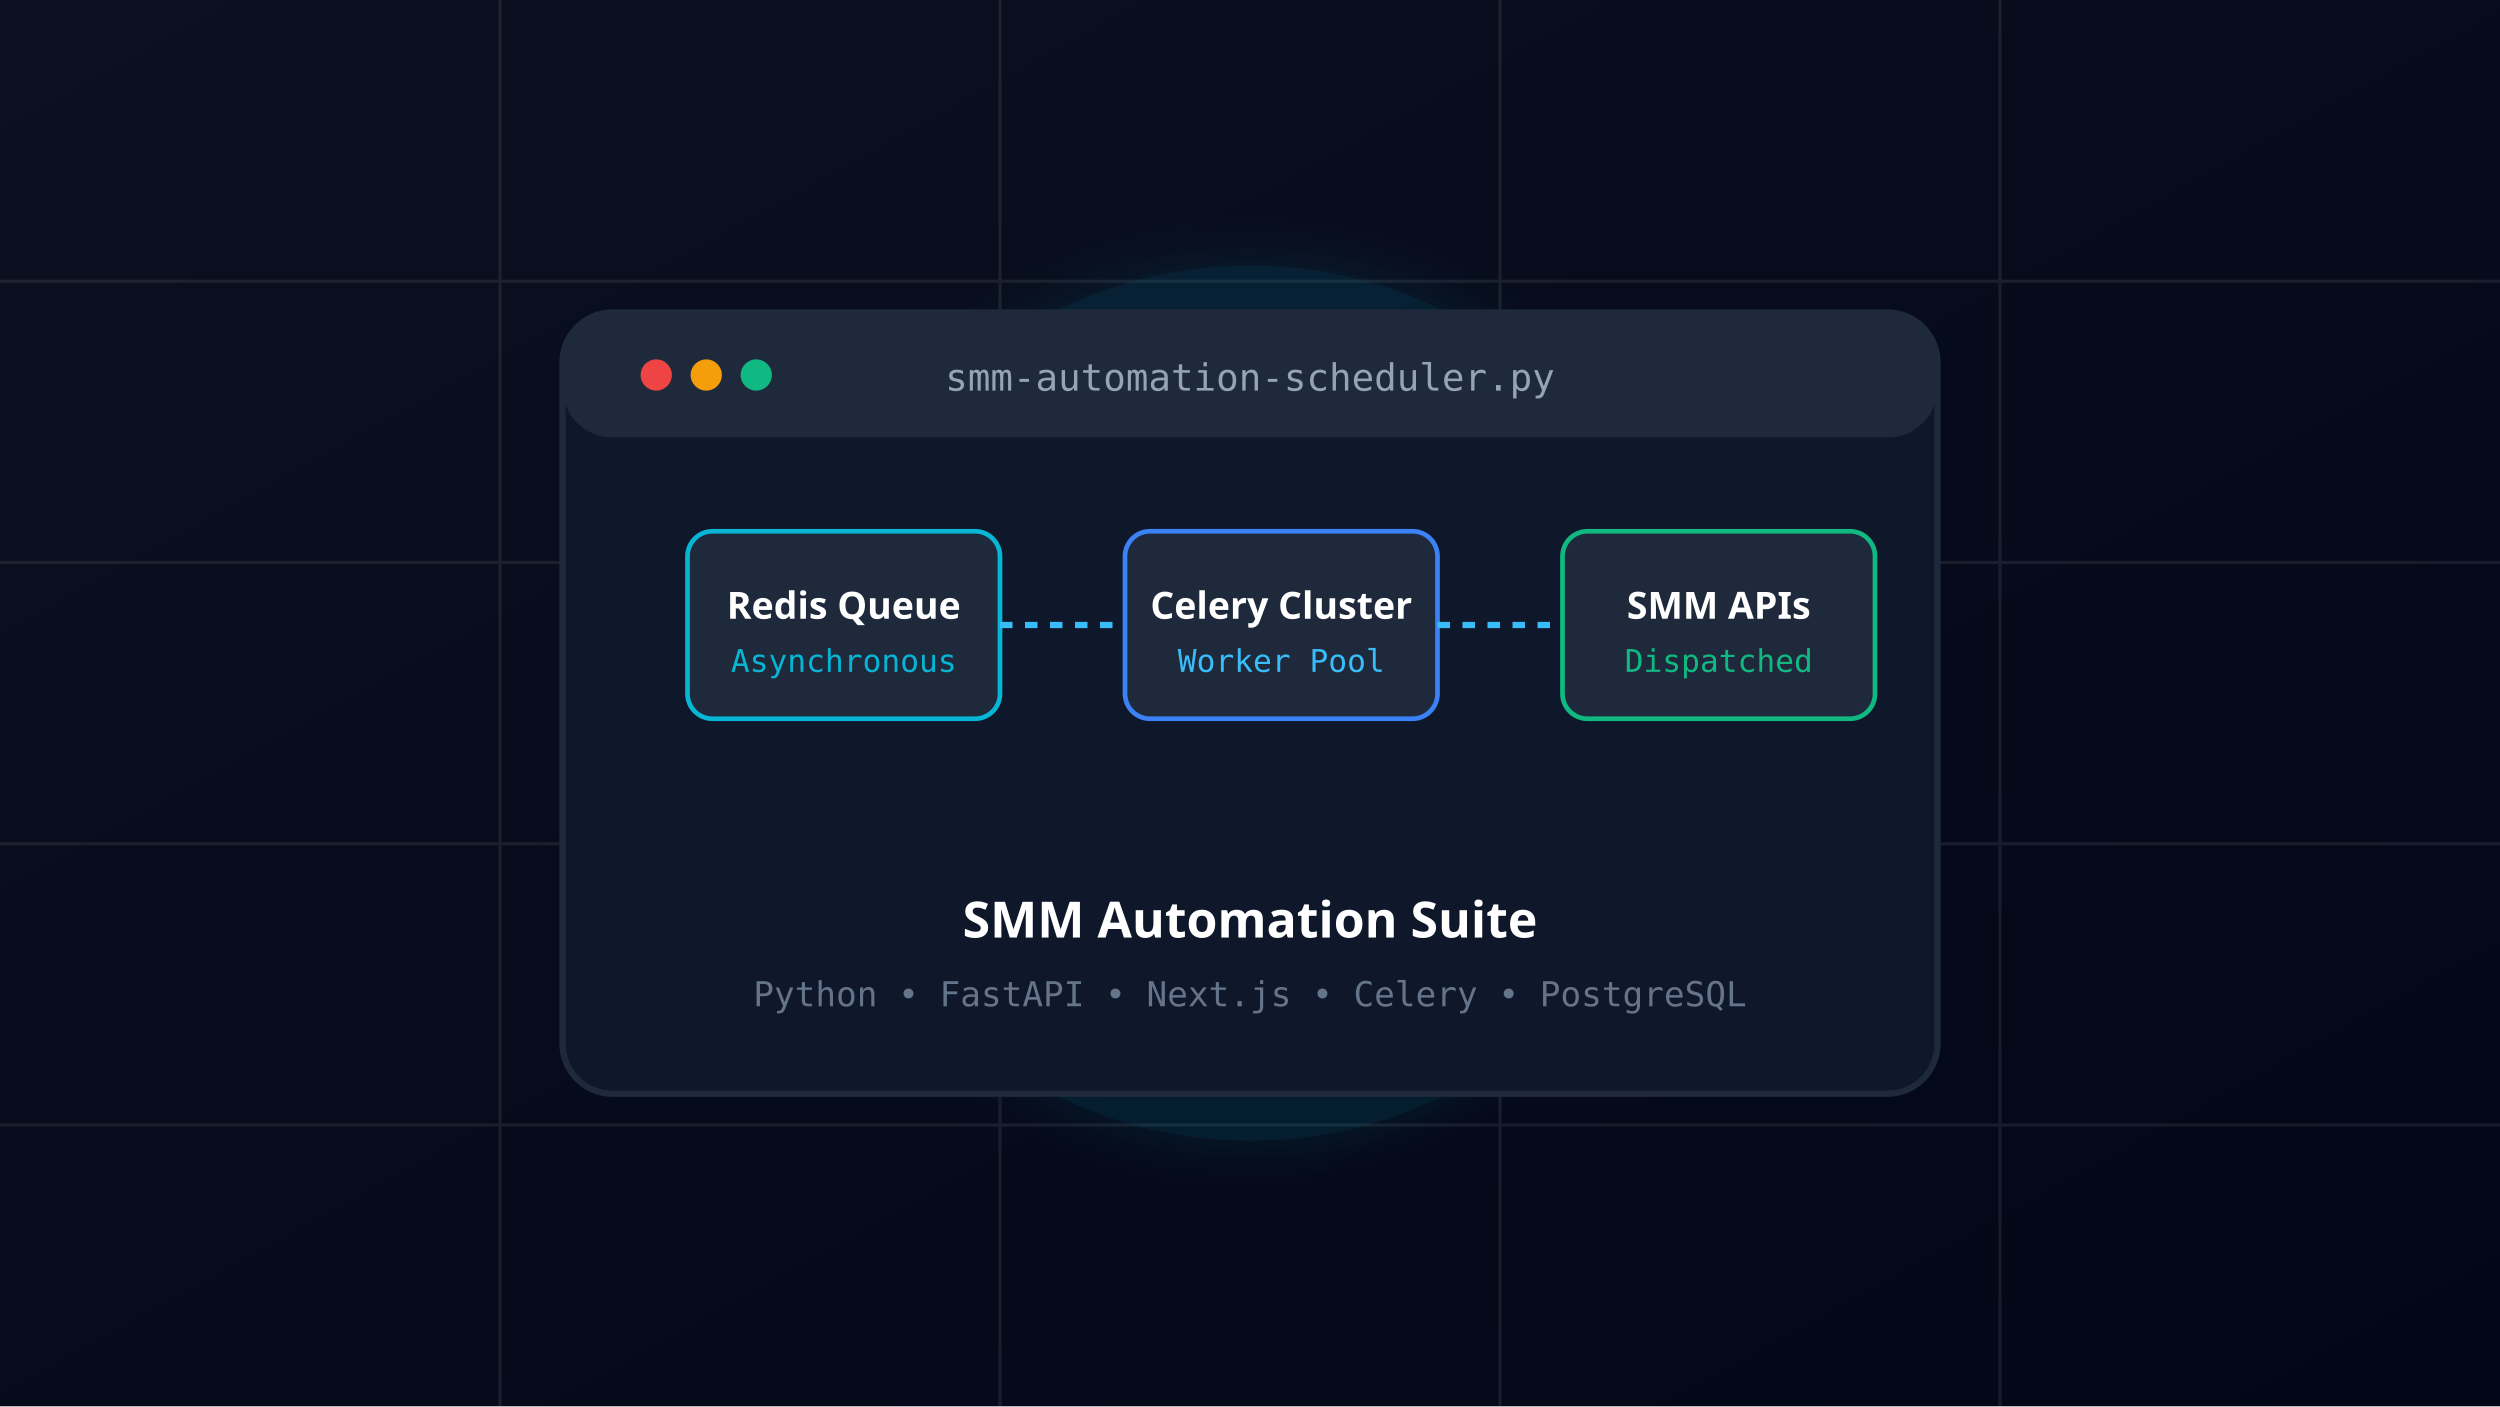
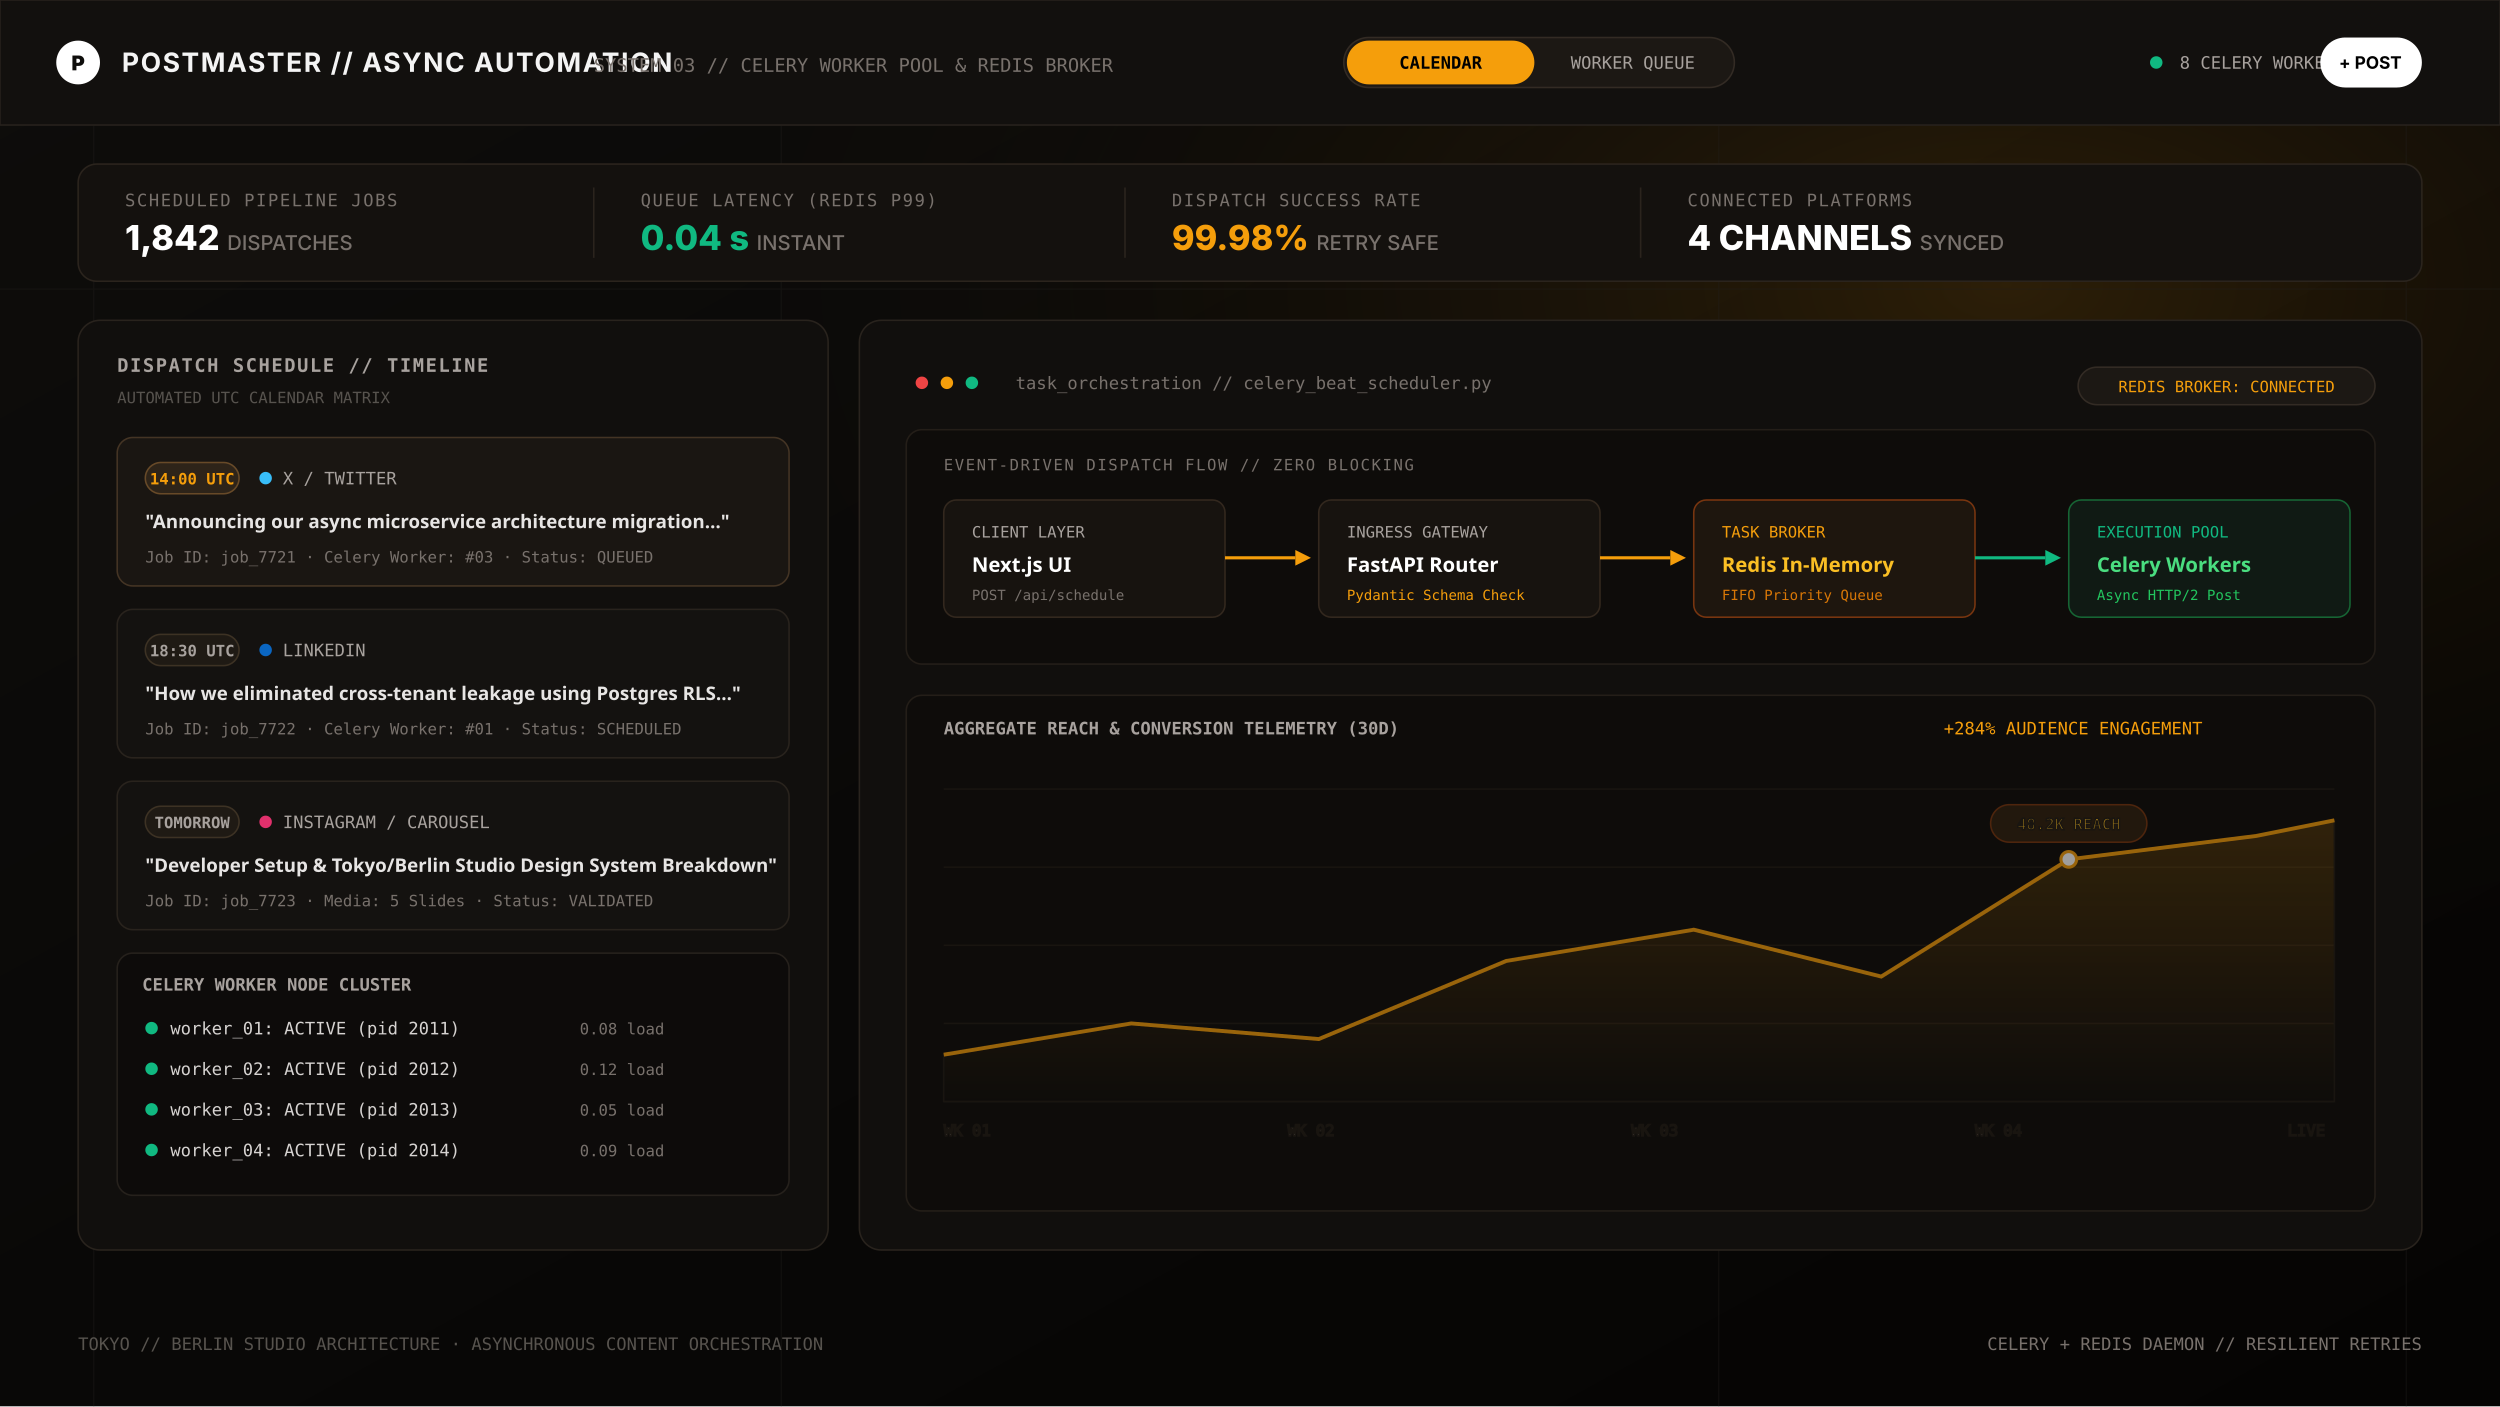
- <svg xmlns="http://www.w3.org/2000/svg" viewBox="0 0 800 450" width="100%" height="100%">
+ <svg xmlns="http://www.w3.org/2000/svg" viewBox="0 0 1600 900" width="100%" height="100%">
  <defs>
-     <linearGradient id="bg" x1="0%" y1="0%" x2="100%" y2="100%">
-       <stop offset="0%" stop-color="#0b1120" />
-       <stop offset="100%" stop-color="#020617" />
+     <linearGradient id="smm-bg" x1="0%" y1="0%" x2="100%" y2="100%">
+       <stop offset="0%" stop-color="#0E0D0B" />
+       <stop offset="50%" stop-color="#090807" />
+       <stop offset="100%" stop-color="#050403" />
    </linearGradient>
-     <linearGradient id="accent" x1="0%" y1="0%" x2="100%" y2="0%">
-       <stop offset="0%" stop-color="#06b6d4" />
-       <stop offset="100%" stop-color="#3b82f6" />
+     <radialGradient id="smm-glow" cx="80%" cy="20%" r="55%">
+       <stop offset="0%" stop-color="rgba(245, 158, 11, 0.15)" />
+       <stop offset="100%" stop-color="rgba(0,0,0,0)" />
+     </radialGradient>
+     <linearGradient id="smm-chart" x1="0%" y1="0%" x2="0%" y2="100%">
+       <stop offset="0%" stop-color="rgba(245, 158, 11, 0.25)" />
+       <stop offset="100%" stop-color="rgba(245, 158, 11, 0.0)" />
    </linearGradient>
-     <filter id="glow">
-       <feGaussianBlur stdDeviation="8" result="coloredBlur" />
-       <feMerge>
-         <feMergeNode in="coloredBlur" />
-         <feMergeNode in="SourceGraphic" />
-       </feMerge>
-     </filter>
  </defs>
-   <rect width="800" height="450" fill="url(#bg)" />
-   <g opacity="0.08" stroke="#ffffff" stroke-width="1">
-     <line x1="0" y1="90" x2="800" y2="90" />
-     <line x1="0" y1="180" x2="800" y2="180" />
-     <line x1="0" y1="270" x2="800" y2="270" />
-     <line x1="0" y1="360" x2="800" y2="360" />
-     <line x1="160" y1="0" x2="160" y2="450" />
-     <line x1="320" y1="0" x2="320" y2="450" />
-     <line x1="480" y1="0" x2="480" y2="450" />
-     <line x1="640" y1="0" x2="640" y2="450" />
+   <rect width="1600" height="900" fill="url(#smm-bg)" />
+   <rect width="1600" height="900" fill="url(#smm-glow)" />
+   <g stroke="#211E1A" stroke-width="0.75" opacity="0.4">
+     <line x1="60" y1="0" x2="60" y2="900" />
+     <line x1="500" y1="0" x2="500" y2="900" />
+     <line x1="1100" y1="0" x2="1100" y2="900" />
+     <line x1="1540" y1="0" x2="1540" y2="900" />
+     <line x1="0" y1="80" x2="1600" y2="80" />
+     <line x1="0" y1="185" x2="1600" y2="185" />
  </g>
-   <circle cx="400" cy="225" r="140" fill="#06b6d4" opacity="0.12" filter="url(#glow)" />
-   <rect x="180" y="100" width="440" height="250" rx="16" fill="#0f172a" stroke="#1e293b" stroke-width="2" />
-   <rect x="180" y="100" width="440" height="40" rx="16" fill="#1e293b" />
-   <circle cx="210" cy="120" r="5" fill="#ef4444" />
-   <circle cx="226" cy="120" r="5" fill="#f59e0b" />
-   <circle cx="242" cy="120" r="5" fill="#10b981" />
-   <text x="400" y="125" fill="#94a3b8" font-family="monospace" font-size="12" text-anchor="middle">smm-automation-scheduler.py</text>
-   <rect x="220" y="170" width="100" height="60" rx="8" fill="#1e293b" stroke="#06b6d4" stroke-width="1.5" />
-   <text x="270" y="198" fill="#ffffff" font-family="sans-serif" font-weight="bold" font-size="12" text-anchor="middle">Redis Queue</text>
-   <text x="270" y="215" fill="#06b6d4" font-family="monospace" font-size="10" text-anchor="middle">Asynchronous</text>
-   <line x1="320" y1="200" x2="360" y2="200" stroke="#38bdf8" stroke-width="2" stroke-dasharray="4" />
-   <rect x="360" y="170" width="100" height="60" rx="8" fill="#1e293b" stroke="#3b82f6" stroke-width="1.5" />
-   <text x="410" y="198" fill="#ffffff" font-family="sans-serif" font-weight="bold" font-size="12" text-anchor="middle">Celery Cluster</text>
-   <text x="410" y="215" fill="#38bdf8" font-family="monospace" font-size="10" text-anchor="middle">Worker Pool</text>
-   <line x1="460" y1="200" x2="500" y2="200" stroke="#38bdf8" stroke-width="2" stroke-dasharray="4" />
-   <rect x="500" y="170" width="100" height="60" rx="8" fill="#1e293b" stroke="#10b981" stroke-width="1.5" />
-   <text x="550" y="198" fill="#ffffff" font-family="sans-serif" font-weight="bold" font-size="12" text-anchor="middle">SMM APIs</text>
-   <text x="550" y="215" fill="#10b981" font-family="monospace" font-size="10" text-anchor="middle">Dispatched</text>
-   <text x="400" y="300" fill="#ffffff" font-family="sans-serif" font-weight="bold" font-size="16" text-anchor="middle">SMM Automation Suite</text>
-   <text x="400" y="322" fill="#64748b" font-family="monospace" font-size="11" text-anchor="middle">Python • FastAPI • Next.js • Celery • PostgreSQL</text>
+   <rect x="0" y="0" width="1600" height="80" fill="#12100E" stroke="#26211C" stroke-width="1" />
+   <circle cx="50" cy="40" r="14" fill="#FFFFFF" />
+   <text x="50" y="45" fill="#0E0D0B" font-family="system-ui, -apple-system, sans-serif" font-weight="900" font-size="13" text-anchor="middle">P</text>
+   <text x="78" y="46" fill="#F4F4F4" font-family="system-ui, -apple-system, sans-serif" font-weight="700" font-size="17" letter-spacing="1">POSTMASTER // ASYNC AUTOMATION</text>
+   <text x="380" y="46" fill="#78716C" font-family="ui-monospace, monospace" font-size="12">SYSTEM 03 // CELERY WORKER POOL &amp; REDIS BROKER</text>
+   <g transform="translate(860, 24)">
+     <rect width="250" height="32" rx="16" fill="#1C1814" stroke="#332B24" stroke-width="1" />
+     <rect x="2" y="2" width="120" height="28" rx="14" fill="#F59E0B" />
+     <text x="62" y="20" fill="#000000" font-family="ui-monospace, monospace" font-size="11" font-weight="700" text-anchor="middle">CALENDAR</text>
+     <text x="185" y="20" fill="#A8A29E" font-family="ui-monospace, monospace" font-size="11" text-anchor="middle">WORKER QUEUE</text>
+   </g>
+   <circle cx="1380" cy="40" r="4" fill="#10B981" />
+   <text x="1395" y="44" fill="#A8A29E" font-family="ui-monospace, monospace" font-size="11">8 CELERY WORKERS ACTIVE</text>
+   <rect x="1485" y="24" width="65" height="32" rx="16" fill="#FFFFFF" />
+   <text x="1517" y="44" fill="#000000" font-family="system-ui, -apple-system, sans-serif" font-weight="700" font-size="11" text-anchor="middle">+ POST</text>
+   <rect x="50" y="105" width="1500" height="75" rx="12" fill="#14110E" stroke="#2B241D" stroke-width="1" />
+   <g transform="translate(80, 132)">
+     <text x="0" y="0" fill="#78716C" font-family="ui-monospace, monospace" font-size="11" letter-spacing="1">SCHEDULED PIPELINE JOBS</text>
+     <text x="0" y="28" fill="#FFFFFF" font-family="system-ui, -apple-system, sans-serif" font-weight="800" font-size="22">1,842 <tspan font-size="13" font-weight="500" fill="#78716C">DISPATCHES</tspan>
+     </text>
+   </g>
+   <line x1="380" y1="120" x2="380" y2="165" stroke="#2B241D" stroke-width="1" />
+   <g transform="translate(410, 132)">
+     <text x="0" y="0" fill="#78716C" font-family="ui-monospace, monospace" font-size="11" letter-spacing="1">QUEUE LATENCY (REDIS P99)</text>
+     <text x="0" y="28" fill="#10B981" font-family="system-ui, -apple-system, sans-serif" font-weight="800" font-size="22">0.04 s <tspan font-size="13" font-weight="500" fill="#78716C">INSTANT</tspan>
+     </text>
+   </g>
+   <line x1="720" y1="120" x2="720" y2="165" stroke="#2B241D" stroke-width="1" />
+   <g transform="translate(750, 132)">
+     <text x="0" y="0" fill="#78716C" font-family="ui-monospace, monospace" font-size="11" letter-spacing="1">DISPATCH SUCCESS RATE</text>
+     <text x="0" y="28" fill="#F59E0B" font-family="system-ui, -apple-system, sans-serif" font-weight="800" font-size="22">99.98% <tspan font-size="13" font-weight="500" fill="#78716C">RETRY SAFE</tspan>
+     </text>
+   </g>
+   <line x1="1050" y1="120" x2="1050" y2="165" stroke="#2B241D" stroke-width="1" />
+   <g transform="translate(1080, 132)">
+     <text x="0" y="0" fill="#78716C" font-family="ui-monospace, monospace" font-size="11" letter-spacing="1">CONNECTED PLATFORMS</text>
+     <text x="0" y="28" fill="#FFFFFF" font-family="system-ui, -apple-system, sans-serif" font-weight="800" font-size="22">4 CHANNELS <tspan font-size="13" font-weight="500" fill="#78716C">SYNCED</tspan>
+     </text>
+   </g>
+   <rect x="50" y="205" width="480" height="595" rx="14" fill="#110F0D" stroke="#29231D" stroke-width="1" />
+   <g transform="translate(75, 238)">
+     <text x="0" y="0" fill="#A8A29E" font-family="ui-monospace, monospace" font-size="12" font-weight="700" letter-spacing="1">DISPATCH SCHEDULE // TIMELINE</text>
+     <text x="0" y="20" fill="#57534E" font-family="ui-monospace, monospace" font-size="10">AUTOMATED UTC CALENDAR MATRIX</text>
+   </g>
+   <g transform="translate(75, 280)">
+     <rect width="430" height="95" rx="10" fill="#1A1612" stroke="#443424" stroke-width="1" />
+     <rect x="18" y="16" width="60" height="20" rx="10" fill="#2E2419" stroke="#684A28" stroke-width="1" />
+     <text x="48" y="30" fill="#F59E0B" font-family="ui-monospace, monospace" font-size="10" font-weight="700" text-anchor="middle">14:00 UTC</text>
+     <circle cx="95" cy="26" r="4" fill="#38BDF8" />
+     <text x="106" y="30" fill="#A8A29E" font-family="ui-monospace, monospace" font-size="11">X / TWITTER</text>
+     <text x="18" y="58" fill="#E7E5E4" font-family="system-ui, sans-serif" font-weight="600" font-size="12">"Announcing our async microservice architecture migration..."</text>
+     <text x="18" y="80" fill="#78716C" font-family="ui-monospace, monospace" font-size="10">Job ID: job_7721 · Celery Worker: #03 · Status: QUEUED</text>
+     <g transform="translate(0, 110)">
+       <rect width="430" height="95" rx="10" fill="#141210" stroke="#29231D" stroke-width="1" />
+       <rect x="18" y="16" width="60" height="20" rx="10" fill="#1F1A14" stroke="#3D3224" stroke-width="1" />
+       <text x="48" y="30" fill="#A8A29E" font-family="ui-monospace, monospace" font-size="10" font-weight="700" text-anchor="middle">18:30 UTC</text>
+       <circle cx="95" cy="26" r="4" fill="#0A66C2" />
+       <text x="106" y="30" fill="#A8A29E" font-family="ui-monospace, monospace" font-size="11">LINKEDIN</text>
+       <text x="18" y="58" fill="#E7E5E4" font-family="system-ui, sans-serif" font-weight="600" font-size="12">"How we eliminated cross-tenant leakage using Postgres RLS..."</text>
+       <text x="18" y="80" fill="#78716C" font-family="ui-monospace, monospace" font-size="10">Job ID: job_7722 · Celery Worker: #01 · Status: SCHEDULED</text>
+     </g>
+     <g transform="translate(0, 220)">
+       <rect width="430" height="95" rx="10" fill="#141210" stroke="#29231D" stroke-width="1" />
+       <rect x="18" y="16" width="60" height="20" rx="10" fill="#1F1A14" stroke="#3D3224" stroke-width="1" />
+       <text x="48" y="30" fill="#A8A29E" font-family="ui-monospace, monospace" font-size="10" font-weight="700" text-anchor="middle">TOMORROW</text>
+       <circle cx="95" cy="26" r="4" fill="#E1306C" />
+       <text x="106" y="30" fill="#A8A29E" font-family="ui-monospace, monospace" font-size="11">INSTAGRAM / CAROUSEL</text>
+       <text x="18" y="58" fill="#E7E5E4" font-family="system-ui, sans-serif" font-weight="600" font-size="12">"Developer Setup &amp; Tokyo/Berlin Studio Design System Breakdown"</text>
+       <text x="18" y="80" fill="#78716C" font-family="ui-monospace, monospace" font-size="10">Job ID: job_7723 · Media: 5 Slides · Status: VALIDATED</text>
+     </g>
+     <g transform="translate(0, 330)">
+       <rect width="430" height="155" rx="10" fill="#0D0B0A" stroke="#26211C" stroke-width="1" />
+       <text x="16" y="24" fill="#A8A29E" font-family="ui-monospace, monospace" font-size="11" font-weight="600">CELERY WORKER NODE CLUSTER</text>
+       <g transform="translate(16, 42)">
+         <circle cx="6" cy="6" r="4" fill="#10B981" />
+         <text x="18" y="10" fill="#D6D3D1" font-family="ui-monospace, monospace" font-size="11">worker_01: ACTIVE (pid 2011)</text>
+         <text x="280" y="10" fill="#78716C" font-family="ui-monospace, monospace" font-size="10">0.08 load</text>
+       </g>
+       <g transform="translate(16, 68)">
+         <circle cx="6" cy="6" r="4" fill="#10B981" />
+         <text x="18" y="10" fill="#D6D3D1" font-family="ui-monospace, monospace" font-size="11">worker_02: ACTIVE (pid 2012)</text>
+         <text x="280" y="10" fill="#78716C" font-family="ui-monospace, monospace" font-size="10">0.12 load</text>
+       </g>
+       <g transform="translate(16, 94)">
+         <circle cx="6" cy="6" r="4" fill="#10B981" />
+         <text x="18" y="10" fill="#D6D3D1" font-family="ui-monospace, monospace" font-size="11">worker_03: ACTIVE (pid 2013)</text>
+         <text x="280" y="10" fill="#78716C" font-family="ui-monospace, monospace" font-size="10">0.05 load</text>
+       </g>
+       <g transform="translate(16, 120)">
+         <circle cx="6" cy="6" r="4" fill="#10B981" />
+         <text x="18" y="10" fill="#D6D3D1" font-family="ui-monospace, monospace" font-size="11">worker_04: ACTIVE (pid 2014)</text>
+         <text x="280" y="10" fill="#78716C" font-family="ui-monospace, monospace" font-size="10">0.09 load</text>
+       </g>
+     </g>
+   </g>
+   <rect x="550" y="205" width="1000" height="595" rx="14" fill="#110F0D" stroke="#29231D" stroke-width="1" />
+   <g transform="translate(580, 235)">
+     <circle cx="10" cy="10" r="4" fill="#EF4444" />
+     <circle cx="26" cy="10" r="4" fill="#F59E0B" />
+     <circle cx="42" cy="10" r="4" fill="#10B981" />
+     <text x="70" y="14" fill="#78716C" font-family="ui-monospace, monospace" font-size="11">task_orchestration // celery_beat_scheduler.py</text>
+     <rect x="750" y="0" width="190" height="24" rx="12" fill="#1C1814" stroke="#332B24" stroke-width="1" />
+     <text x="845" y="16" fill="#F59E0B" font-family="ui-monospace, monospace" font-size="10" text-anchor="middle">REDIS BROKER: CONNECTED</text>
+   </g>
+   <g transform="translate(580, 275)">
+     <rect width="940" height="150" rx="10" fill="#0E0C0A" stroke="#241E18" stroke-width="1" />
+     <text x="24" y="26" fill="#78716C" font-family="ui-monospace, monospace" font-size="10" letter-spacing="1">EVENT-DRIVEN DISPATCH FLOW // ZERO BLOCKING</text>
+     <g transform="translate(24, 45)">
+       <rect width="180" height="75" rx="8" fill="#17130F" stroke="#33281E" stroke-width="1" />
+       <text x="18" y="24" fill="#A8A29E" font-family="ui-monospace, monospace" font-size="10">CLIENT LAYER</text>
+       <text x="18" y="46" fill="#FFFFFF" font-family="system-ui, sans-serif" font-weight="700" font-size="13">Next.js UI</text>
+       <text x="18" y="64" fill="#78716C" font-family="ui-monospace, monospace" font-size="9">POST /api/schedule</text>
+       <line x1="180" y1="37" x2="225" y2="37" stroke="#F59E0B" stroke-width="2" />
+       <polygon points="225,32 235,37 225,42" fill="#F59E0B" />
+       <g transform="translate(240, 0)">
+         <rect width="180" height="75" rx="8" fill="#17130F" stroke="#33281E" stroke-width="1" />
+         <text x="18" y="24" fill="#A8A29E" font-family="ui-monospace, monospace" font-size="10">INGRESS GATEWAY</text>
+         <text x="18" y="46" fill="#FFFFFF" font-family="system-ui, sans-serif" font-weight="700" font-size="13">FastAPI Router</text>
+         <text x="18" y="64" fill="#F59E0B" font-family="ui-monospace, monospace" font-size="9">Pydantic Schema Check</text>
+       </g>
+       <line x1="420" y1="37" x2="465" y2="37" stroke="#F59E0B" stroke-width="2" />
+       <polygon points="465,32 475,37 465,42" fill="#F59E0B" />
+       <g transform="translate(480, 0)">
+         <rect width="180" height="75" rx="8" fill="#1E160E" stroke="#78350F" stroke-width="1" />
+         <text x="18" y="24" fill="#F59E0B" font-family="ui-monospace, monospace" font-size="10">TASK BROKER</text>
+         <text x="18" y="46" fill="#FBBF24" font-family="system-ui, sans-serif" font-weight="700" font-size="13">Redis In-Memory</text>
+         <text x="18" y="64" fill="#D97706" font-family="ui-monospace, monospace" font-size="9">FIFO Priority Queue</text>
+       </g>
+       <line x1="660" y1="37" x2="705" y2="37" stroke="#10B981" stroke-width="2" />
+       <polygon points="705,32 715,37 705,42" fill="#10B981" />
+       <g transform="translate(720, 0)">
+         <rect width="180" height="75" rx="8" fill="#101A14" stroke="#166534" stroke-width="1" />
+         <text x="18" y="24" fill="#10B981" font-family="ui-monospace, monospace" font-size="10">EXECUTION POOL</text>
+         <text x="18" y="46" fill="#4ADE80" font-family="system-ui, sans-serif" font-weight="700" font-size="13">Celery Workers</text>
+         <text x="18" y="64" fill="#22C55E" font-family="ui-monospace, monospace" font-size="9">Async HTTP/2 Post</text>
+       </g>
+     </g>
+   </g>
+   <g transform="translate(580, 445)">
+     <rect width="940" height="330" rx="10" fill="#0E0C0A" stroke="#241E18" stroke-width="1" />
+     <g transform="translate(24, 25)">
+       <text x="0" y="0" fill="#A8A29E" font-family="ui-monospace, monospace" font-size="11" font-weight="600">AGGREGATE REACH &amp; CONVERSION TELEMETRY (30D)</text>
+       <text x="640" y="0" fill="#F59E0B" font-family="ui-monospace, monospace" font-size="11">+284% AUDIENCE ENGAGEMENT</text>
+     </g>
+     <g stroke="#1F1A14" stroke-width="1" opacity="0.6" transform="translate(24, 60)">
+       <line x1="0" y1="0" x2="890" y2="0" />
+       <line x1="0" y1="50" x2="890" y2="50" />
+       <line x1="0" y1="100" x2="890" y2="100" />
+       <line x1="0" y1="150" x2="890" y2="150" />
+       <line x1="0" y1="200" x2="890" y2="200" />
+       <polygon points="0,170 120,150 240,160 360,110 480,90 600,120 720,45 840,30 890,20 890,200 0,200" fill="url(#smm-chart)" />
+       <polyline points="0,170 120,150 240,160 360,110 480,90 600,120 720,45 840,30 890,20" fill="none" stroke="#F59E0B" stroke-width="2.5" />
+       <circle cx="720" cy="45" r="5" fill="#FFFFFF" stroke="#F59E0B" stroke-width="2" />
+       <rect x="670" y="10" width="100" height="24" rx="12" fill="#2E200F" stroke="#78350F" stroke-width="1" />
+       <text x="720" y="26" fill="#FBBF24" font-family="ui-monospace, monospace" font-size="10" font-weight="700" text-anchor="middle">48.2K REACH</text>
+       <text x="0" y="222" fill="#78716C" font-family="ui-monospace, monospace" font-size="10">WK 01</text>
+       <text x="220" y="222" fill="#78716C" font-family="ui-monospace, monospace" font-size="10">WK 02</text>
+       <text x="440" y="222" fill="#78716C" font-family="ui-monospace, monospace" font-size="10">WK 03</text>
+       <text x="660" y="222" fill="#78716C" font-family="ui-monospace, monospace" font-size="10">WK 04</text>
+       <text x="860" y="222" fill="#78716C" font-family="ui-monospace, monospace" font-size="10">LIVE</text>
+     </g>
+   </g>
+   <g transform="translate(50, 840)">
+     <text x="0" y="24" fill="#57534E" font-family="ui-monospace, monospace" font-size="11">TOKYO // BERLIN STUDIO ARCHITECTURE · ASYNCHRONOUS CONTENT ORCHESTRATION</text>
+     <text x="1500" y="24" fill="#78716C" font-family="ui-monospace, monospace" font-size="11" text-anchor="end">CELERY + REDIS DAEMON // RESILIENT RETRIES</text>
+   </g>
</svg>
